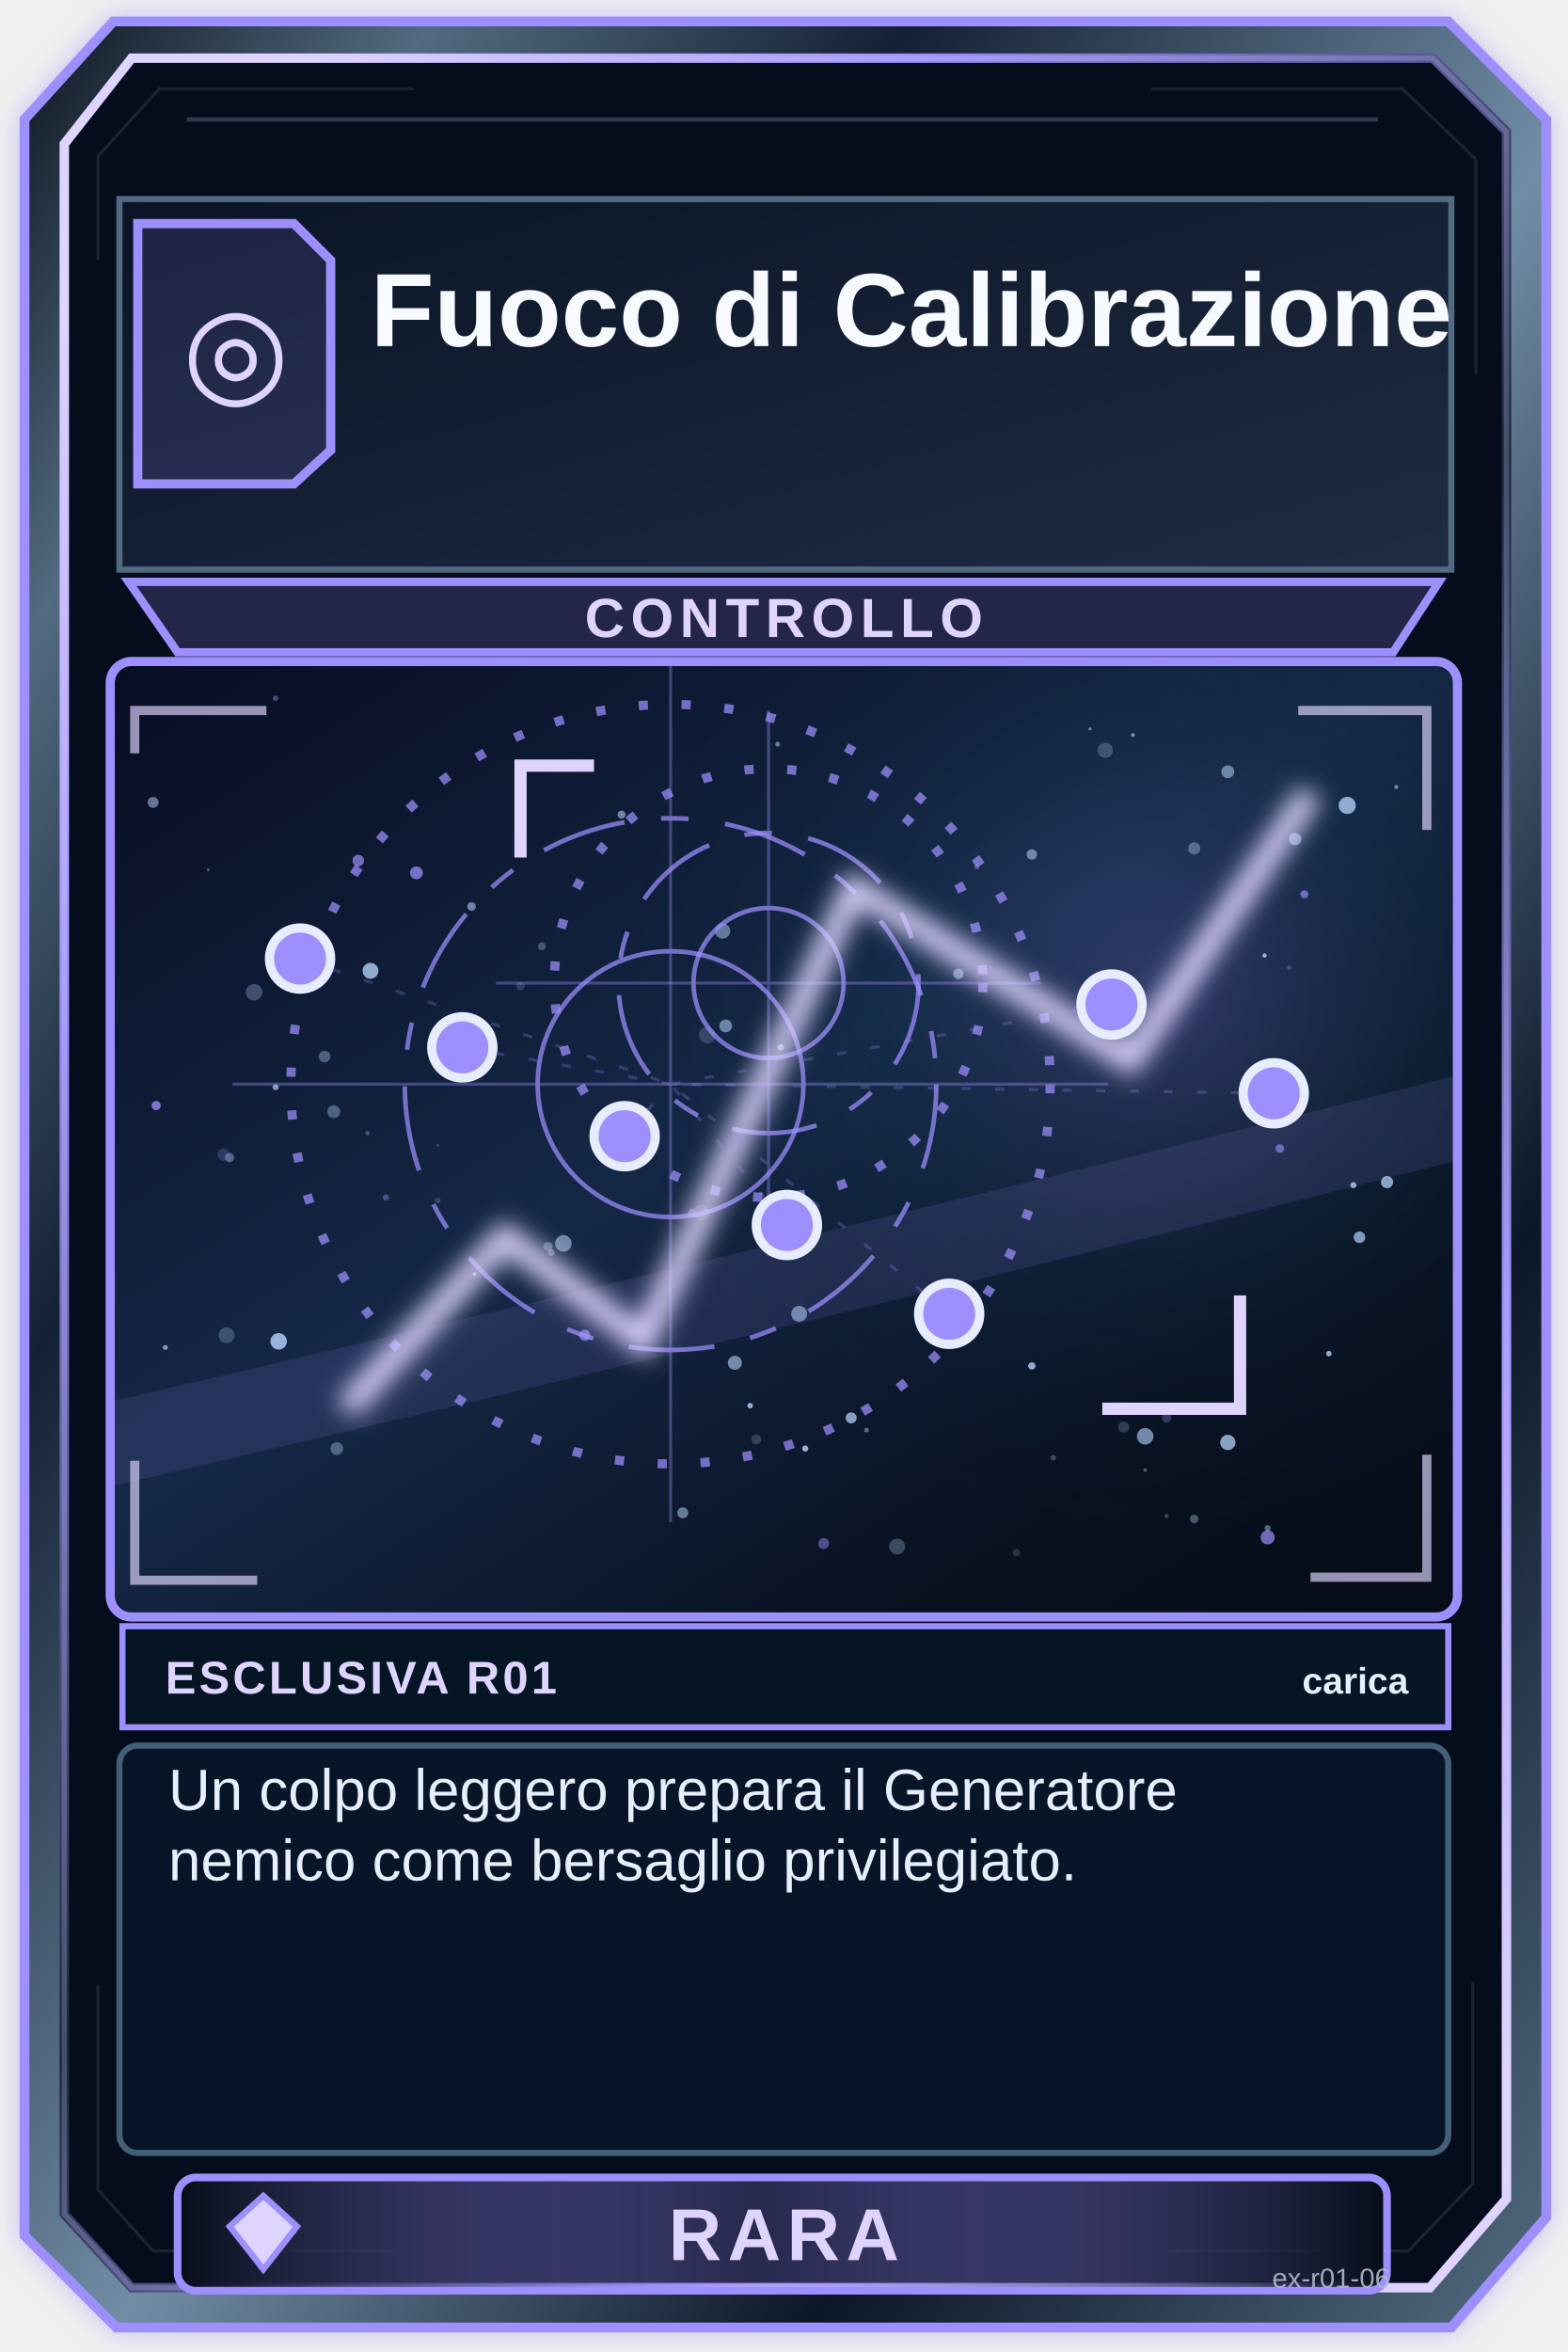
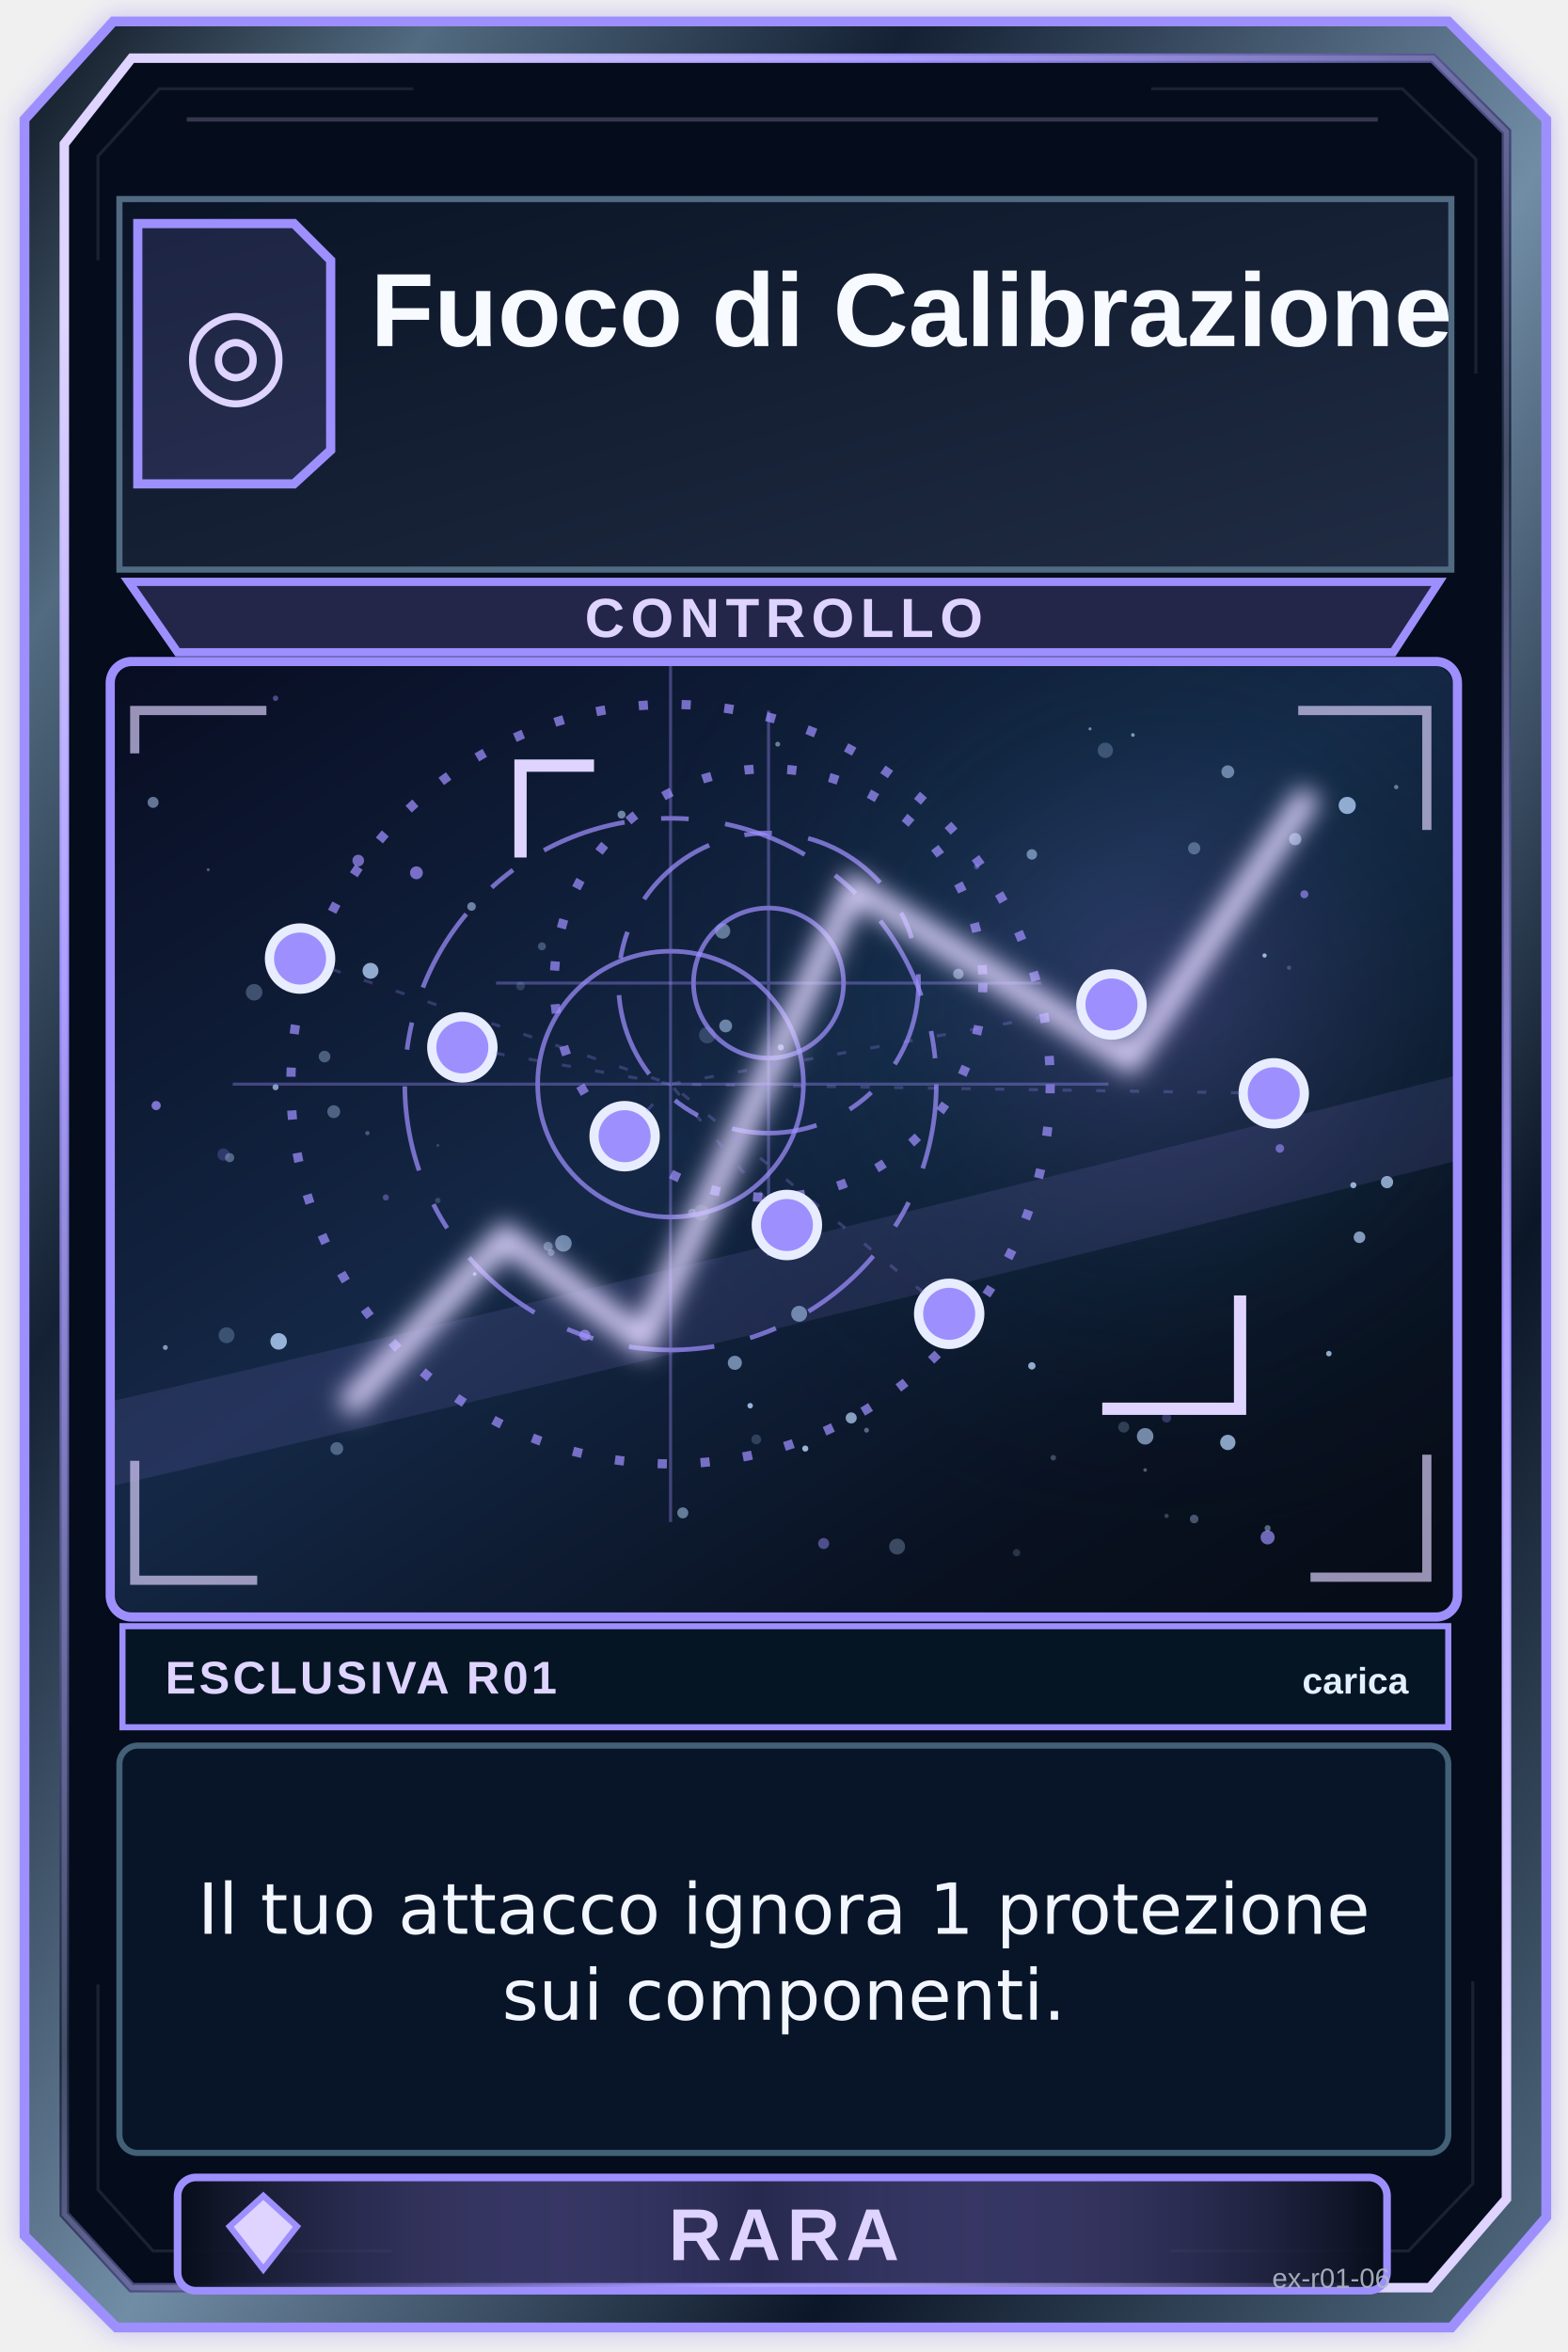
- <svg xmlns="http://www.w3.org/2000/svg" width="512" height="768" viewBox="0 0 512 768" role="img" aria-label="Fuoco di Calibrazione · CONTROLLO · RARA">
+ <svg xmlns="http://www.w3.org/2000/svg" width="512" height="768" viewBox="0 0 512 768" role="img" aria-label="Fuoco di Calibrazione · CONTROLLO · RARA · Il tuo attacco ignora 1 protezione sui componenti.">
  <defs>
    <linearGradient id="metal" x1="0" y1="0" x2="1" y2="1">
      <stop stop-color="#101824" />
      <stop offset=".13" stop-color="#526b80" />
      <stop offset=".29" stop-color="#142033" />
      <stop offset=".53" stop-color="#718da6" />
      <stop offset=".76" stop-color="#0b1627" />
      <stop offset="1" stop-color="#526b80" />
    </linearGradient>
    <linearGradient id="rim" x1=".15" y1="0" x2=".87" y2="1">
      <stop stop-color="#ded4ff" />
      <stop offset=".2" stop-color="#9e8fff" />
      <stop offset=".52" stop-color="#19283c" />
      <stop offset=".78" stop-color="#9e8fff" />
      <stop offset="1" stop-color="#ded4ff" />
    </linearGradient>
    <linearGradient id="spaceSky" x1="0" y1="0" x2=".9" y2="1">
      <stop stop-color="#080d22" />
      <stop offset=".49" stop-color="#142846" />
      <stop offset=".82" stop-color="#091222" />
      <stop offset="1" stop-color="#070d18" />
    </linearGradient>
    <radialGradient id="planet">
      <stop stop-color="#9e8fff" stop-opacity=".65" />
      <stop offset=".52" stop-color="#194761" stop-opacity=".42" />
      <stop offset="1" stop-color="#0a1529" stop-opacity=".05" />
    </radialGradient>
    <linearGradient id="titlePanel" x1="0" x2="1" y1="0" y2="1">
      <stop stop-color="#0a1426" />
      <stop offset="1" stop-color="#202c43" />
    </linearGradient>
    <linearGradient id="rarityShine" x1="0" y1="0" x2="1" y2="0">
      <stop stop-color="#070d19" />
      <stop offset=".48" stop-color="#9e8fff" stop-opacity="0.22" />
      <stop offset="1" stop-color="#070d19" />
    </linearGradient>
    <filter id="rimGlow" x="-30%" y="-30%" width="160%" height="160%">
      <feGaussianBlur stdDeviation="3.9" />
    </filter>
    <filter id="beamGlow" x="-70%" y="-70%" width="240%" height="240%">
      <feGaussianBlur stdDeviation="4" />
    </filter>
    <clipPath id="artClip">
      <rect x="37" y="217" width="438" height="310" rx="8" />
    </clipPath>
  </defs>
  <path d="M37 7H473L505 39V724L474 760H38L8 730V39Z" fill="#030712" stroke="#9e8fff" stroke-width="5.6" opacity="0.36" filter="url(#rimGlow)" />
  <path d="M37 7H473L505 39V724L474 760H38L8 730V39Z" fill="url(#metal)" stroke="#9e8fff" stroke-width="3.2" />
  <path d="M43 19H468L492 43V718L467 747H43L21 723V47Z" fill="#050c1b" stroke="url(#rim)" stroke-width="3.1" />
  <path d="M43 19H468L492 43V718L467 747H43L21 723V47Z" fill="none" stroke="#ded4ff" stroke-width="1.7" opacity="0.22" />
  <path d="M61 39H450" stroke="#ded4ff" stroke-width="1.4" opacity="0.22" />
  <path d="M32 85V51L52 29H135 M376 29H458L482 52V122 M32 648V715L50 735H128 M382 735H460L481 713V647" fill="none" stroke="#f7fcff" stroke-width="1" opacity="0.09" />
  <path d="M61 43H450" stroke="#fff" stroke-width="1" opacity="0" />
  <path d="M39 65H474V186H39Z" fill="url(#titlePanel)" stroke="#506a82" stroke-width="2" />
  <path d="M45 73H96L108 85V147L96 158H45Z" fill="#9e8fff" fill-opacity=".13" stroke="#9e8fff" stroke-width="3" />
  <text x="77" y="128" text-anchor="middle" fill="#ded4ff" font-family="Arial, sans-serif" font-size="40" font-weight="bold">◎</text>
  <text x="121" y="113" fill="#f7faff" font-family="Arial,sans-serif" font-size="34" font-weight="800">Fuoco di Calibrazione</text>
  <path d="M42 190H470L455 213H58Z" fill="#9e8fff" fill-opacity=".20" stroke="#9e8fff" stroke-width="2.7" />
  <text x="256" y="208" text-anchor="middle" fill="#ded4ff" font-family="Arial,sans-serif" font-size="18" font-weight="900" letter-spacing="2">CONTROLLO</text>
  <g clip-path="url(#artClip)">
    <rect x="37" y="217" width="438" height="310" fill="url(#spaceSky)" />
    <circle cx="379" cy="326" r="174" fill="url(#planet)" opacity=".34" />
    <path d="M12 477Q218 430 508 357" fill="none" stroke="#9e8fff" stroke-width="27" opacity=".12" />
    <circle cx="191" cy="436" r="1.8" fill="#9e8fff" opacity="0.69" />
    <circle cx="226" cy="396" r="1.3" fill="#b9d7ff" opacity="0.38" />
    <circle cx="231" cy="338" r="2.7" fill="#b9d7ff" opacity="0.20" />
    <circle cx="261" cy="429" r="2.6" fill="#b9d7ff" opacity="0.54" />
    <circle cx="401" cy="471" r="2.5" fill="#b9d7ff" opacity="0.73" />
    <circle cx="90" cy="355" r="1.0" fill="#b9d7ff" opacity="0.68" />
    <circle cx="126" cy="391" r="1.0" fill="#9e8fff" opacity="0.41" />
    <circle cx="337" cy="446" r="1.2" fill="#b9d7ff" opacity="0.77" />
    <circle cx="143" cy="374" r="0.5" fill="#b9d7ff" opacity="0.20" />
    <circle cx="361" cy="245" r="2.5" fill="#b9d7ff" opacity="0.25" />
    <circle cx="442" cy="387" r="1.0" fill="#b9d7ff" opacity="0.77" />
    <circle cx="374" cy="480" r="0.6" fill="#b9d7ff" opacity="0.38" />
    <circle cx="381" cy="463" r="1.5" fill="#9e8fff" opacity="0.29" />
    <circle cx="177" cy="309" r="1.3" fill="#b9d7ff" opacity="0.30" />
    <circle cx="91" cy="438" r="2.7" fill="#b9d7ff" opacity="0.79" />
    <circle cx="50" cy="262" r="1.8" fill="#b9d7ff" opacity="0.50" />
    <circle cx="223" cy="494" r="1.8" fill="#b9d7ff" opacity="0.51" />
    <circle cx="401" cy="252" r="2.1" fill="#b9d7ff" opacity="0.52" />
    <circle cx="414" cy="502" r="2.3" fill="#9e8fff" opacity="0.69" />
    <circle cx="143" cy="392" r="0.9" fill="#b9d7ff" opacity="0.21" />
    <circle cx="367" cy="466" r="1.8" fill="#b9d7ff" opacity="0.22" />
    <circle cx="237" cy="335" r="2.1" fill="#b9d7ff" opacity="0.53" />
    <circle cx="83" cy="324" r="2.7" fill="#b9d7ff" opacity="0.29" />
    <circle cx="423" cy="274" r="2.0" fill="#b9d7ff" opacity="0.59" />
    <circle cx="136" cy="285" r="2.1" fill="#9e8fff" opacity="0.73" />
    <circle cx="245" cy="459" r="0.9" fill="#b9d7ff" opacity="0.80" />
    <circle cx="254" cy="243" r="0.8" fill="#b9d7ff" opacity="0.52" />
    <circle cx="109" cy="363" r="2.1" fill="#b9d7ff" opacity="0.37" />
    <circle cx="68" cy="284" r="0.5" fill="#b9d7ff" opacity="0.37" />
    <circle cx="229" cy="396" r="2.6" fill="#b9d7ff" opacity="0.20" />
    <circle cx="319" cy="283" r="0.9" fill="#9e8fff" opacity="0.38" />
    <circle cx="453" cy="386" r="2.0" fill="#b9d7ff" opacity="0.73" />
    <circle cx="236" cy="304" r="2.5" fill="#b9d7ff" opacity="0.48" />
    <circle cx="121" cy="317" r="2.6" fill="#b9d7ff" opacity="0.76" />
    <circle cx="75" cy="378" r="1.5" fill="#b9d7ff" opacity="0.39" />
    <circle cx="74" cy="436" r="2.6" fill="#b9d7ff" opacity="0.25" />
    <circle cx="269" cy="504" r="1.8" fill="#9e8fff" opacity="0.47" />
    <circle cx="434" cy="442" r="0.9" fill="#b9d7ff" opacity="0.77" />
    <circle cx="170" cy="322" r="1.4" fill="#b9d7ff" opacity="0.18" />
    <circle cx="106" cy="345" r="1.9" fill="#b9d7ff" opacity="0.35" />
    <circle cx="240" cy="445" r="2.3" fill="#b9d7ff" opacity="0.58" />
    <circle cx="155" cy="416" r="0.6" fill="#b9d7ff" opacity="0.77" />
    <circle cx="426" cy="292" r="1.3" fill="#9e8fff" opacity="0.65" />
    <circle cx="381" cy="495" r="0.7" fill="#b9d7ff" opacity="0.26" />
    <circle cx="263" cy="473" r="1.0" fill="#b9d7ff" opacity="0.81" />
    <circle cx="184" cy="406" r="2.7" fill="#b9d7ff" opacity="0.54" />
    <circle cx="293" cy="505" r="2.6" fill="#b9d7ff" opacity="0.28" />
    <circle cx="313" cy="318" r="1.7" fill="#b9d7ff" opacity="0.53" />
    <circle cx="90" cy="228" r="0.9" fill="#9e8fff" opacity="0.44" />
    <circle cx="374" cy="469" r="2.7" fill="#b9d7ff" opacity="0.60" />
    <circle cx="154" cy="296" r="1.4" fill="#b9d7ff" opacity="0.55" />
    <circle cx="203" cy="266" r="1.3" fill="#b9d7ff" opacity="0.56" />
    <circle cx="421" cy="316" r="0.7" fill="#b9d7ff" opacity="0.24" />
    <circle cx="414" cy="499" r="1.0" fill="#b9d7ff" opacity="0.44" />
    <circle cx="73" cy="377" r="2.0" fill="#9e8fff" opacity="0.23" />
    <circle cx="413" cy="312" r="0.7" fill="#b9d7ff" opacity="0.80" />
    <circle cx="370" cy="240" r="0.6" fill="#b9d7ff" opacity="0.65" />
    <circle cx="278" cy="463" r="1.8" fill="#b9d7ff" opacity="0.71" />
    <circle cx="247" cy="470" r="1.6" fill="#b9d7ff" opacity="0.21" />
    <circle cx="110" cy="473" r="2.1" fill="#b9d7ff" opacity="0.36" />
    <circle cx="51" cy="361" r="1.5" fill="#9e8fff" opacity="0.76" />
    <circle cx="255" cy="342" r="1.0" fill="#b9d7ff" opacity="0.79" />
    <circle cx="180" cy="409" r="1.1" fill="#b9d7ff" opacity="0.40" />
    <circle cx="283" cy="467" r="0.8" fill="#b9d7ff" opacity="0.42" />
    <circle cx="179" cy="407" r="1.5" fill="#b9d7ff" opacity="0.39" />
    <circle cx="120" cy="370" r="0.7" fill="#b9d7ff" opacity="0.32" />
    <circle cx="418" cy="375" r="1.4" fill="#9e8fff" opacity="0.61" />
    <circle cx="356" cy="238" r="0.5" fill="#b9d7ff" opacity="0.57" />
    <circle cx="390" cy="277" r="2.0" fill="#b9d7ff" opacity="0.36" />
    <circle cx="444" cy="404" r="1.9" fill="#b9d7ff" opacity="0.68" />
    <circle cx="440" cy="263" r="2.8" fill="#b9d7ff" opacity="0.75" />
    <circle cx="344" cy="476" r="0.9" fill="#b9d7ff" opacity="0.29" />
    <circle cx="117" cy="281" r="1.9" fill="#9e8fff" opacity="0.69" />
    <circle cx="54" cy="440" r="0.8" fill="#b9d7ff" opacity="0.66" />
    <circle cx="390" cy="496" r="1.4" fill="#b9d7ff" opacity="0.35" />
    <circle cx="456" cy="257" r="0.7" fill="#b9d7ff" opacity="0.50" />
    <circle cx="332" cy="507" r="1.2" fill="#b9d7ff" opacity="0.18" />
    <circle cx="337" cy="279" r="1.7" fill="#b9d7ff" opacity="0.54" />
    <g fill="none" stroke="#9e8fff" opacity=".72">
      <circle cx="219" cy="354" r="124" stroke-width="3" stroke-dasharray="3 11" />
      <circle cx="219" cy="354" r="86.8" stroke-width="1.5" stroke-dasharray="28 12 9 12" />
      <circle cx="219" cy="354" r="43.4" stroke-width="1.5" />
      <path d="M76 354H362 M219 211V497" stroke-width="1" opacity=".5" />
    </g>
    <g fill="none" stroke="#9e8fff" opacity=".72">
      <circle cx="251" cy="321" r="70" stroke-width="3" stroke-dasharray="3 11" />
      <circle cx="251" cy="321" r="49" stroke-width="1.5" stroke-dasharray="28 12 9 12" />
      <circle cx="251" cy="321" r="24.5" stroke-width="1.5" />
      <path d="M162 321H340 M251 232V410" stroke-width="1" opacity=".5" />
    </g>
    <path d="M113 460L165 404L210 438L279 290L369 346L428 259" fill="none" stroke="#ded4ff" stroke-width="8" filter="url(#beamGlow)" />
    <circle cx="98" cy="313" r="10" fill="#9e8fff" stroke="#e7edff" stroke-width="3" />
    <path d="M98 313L219 354" stroke="#9e8fff" stroke-dasharray="3 8" opacity=".25" />
    <circle cx="151" cy="342" r="10" fill="#9e8fff" stroke="#e7edff" stroke-width="3" />
    <path d="M151 342L219 354" stroke="#9e8fff" stroke-dasharray="3 8" opacity=".25" />
    <circle cx="204" cy="371" r="10" fill="#9e8fff" stroke="#e7edff" stroke-width="3" />
    <path d="M204 371L219 354" stroke="#9e8fff" stroke-dasharray="3 8" opacity=".25" />
    <circle cx="257" cy="400" r="10" fill="#9e8fff" stroke="#e7edff" stroke-width="3" />
    <path d="M257 400L219 354" stroke="#9e8fff" stroke-dasharray="3 8" opacity=".25" />
    <circle cx="310" cy="429" r="10" fill="#9e8fff" stroke="#e7edff" stroke-width="3" />
    <path d="M310 429L219 354" stroke="#9e8fff" stroke-dasharray="3 8" opacity=".25" />
    <circle cx="363" cy="328" r="10" fill="#9e8fff" stroke="#e7edff" stroke-width="3" />
    <path d="M363 328L219 354" stroke="#9e8fff" stroke-dasharray="3 8" opacity=".25" />
    <circle cx="416" cy="357" r="10" fill="#9e8fff" stroke="#e7edff" stroke-width="3" />
    <path d="M416 357L219 354" stroke="#9e8fff" stroke-dasharray="3 8" opacity=".25" />
    <path d="M170 280L170 250L194 250M360 460H405V423" fill="none" stroke="#ded4ff" stroke-width="4" />
    <path d="M44 246V232H87 M424 232h42v39 M44 477v39h40 M428 515h38v-40" stroke="#ded4ff" stroke-width="3" fill="none" opacity=".67" />
  </g>
  <rect x="36" y="216" width="440" height="312" rx="7" fill="none" stroke="#9e8fff" stroke-width="3" />
  <path d="M40 531H473V564H40Z" fill="#051524" stroke="#9e8fff" stroke-width="2" />
  <text x="54" y="553" fill="#ded4ff" font-family="Arial,sans-serif" font-size="15" font-weight="bold" letter-spacing="1">ESCLUSIVA R01</text>
  <text x="460" y="553" text-anchor="end" fill="#e4f0ff" font-family="Arial,sans-serif" font-size="12" font-weight="bold">carica</text>
  <rect x="39" y="570" width="434" height="133" rx="6" fill="#081427" stroke="#426076" stroke-width="2" />
-   <text x="55" y="591" fill="#e6effb" font-size="19" font-family="Arial,sans-serif">Un colpo leggero prepara il Generatore</text>
-   <text x="55" y="614" fill="#e6effb" font-size="19" font-family="Arial,sans-serif">nemico come bersaglio privilegiato.</text>
+   <defs>
+     <clipPath id="rules-ex-r01-06-g1">
+       <rect x="47" y="577" width="418" height="119" rx="8" />
+     </clipPath>
+   </defs>
+   <g data-current-effect="ex-r01-06" data-effect-grade="1" data-effect-text="Il tuo attacco ignora 1 protezione sui componenti." data-effect-panel="47,577,418,119" data-font-size="23" clip-path="url(#rules-ex-r01-06-g1)">
+     <text x="256" y="631.44" text-anchor="middle" fill="#f2f6ff" font-family="DejaVu Sans,Arial,sans-serif" font-size="23">Il tuo attacco ignora 1 protezione</text>
+     <text x="256" y="659.5" text-anchor="middle" fill="#f2f6ff" font-family="DejaVu Sans,Arial,sans-serif" font-size="23">sui componenti.</text>
+   </g>
  <rect x="58" y="711" width="395" height="37" rx="6" fill="url(#rarityShine)" stroke="#9e8fff" stroke-width="2.5" />
  <path d="M75 727l11 -10l11 10l-11 14Z" fill="#ded4ff" stroke="#9e8fff" stroke-width="2" />
  <text x="256" y="738" fill="#ded4ff" text-anchor="middle" font-family="Arial,sans-serif" font-size="24" font-weight="900" letter-spacing="2">RARA</text>
  <text x="454" y="747" fill="#afbac9" font-family="Arial,sans-serif" font-size="9" text-anchor="end" opacity=".9">ex-r01-06</text>
</svg>
